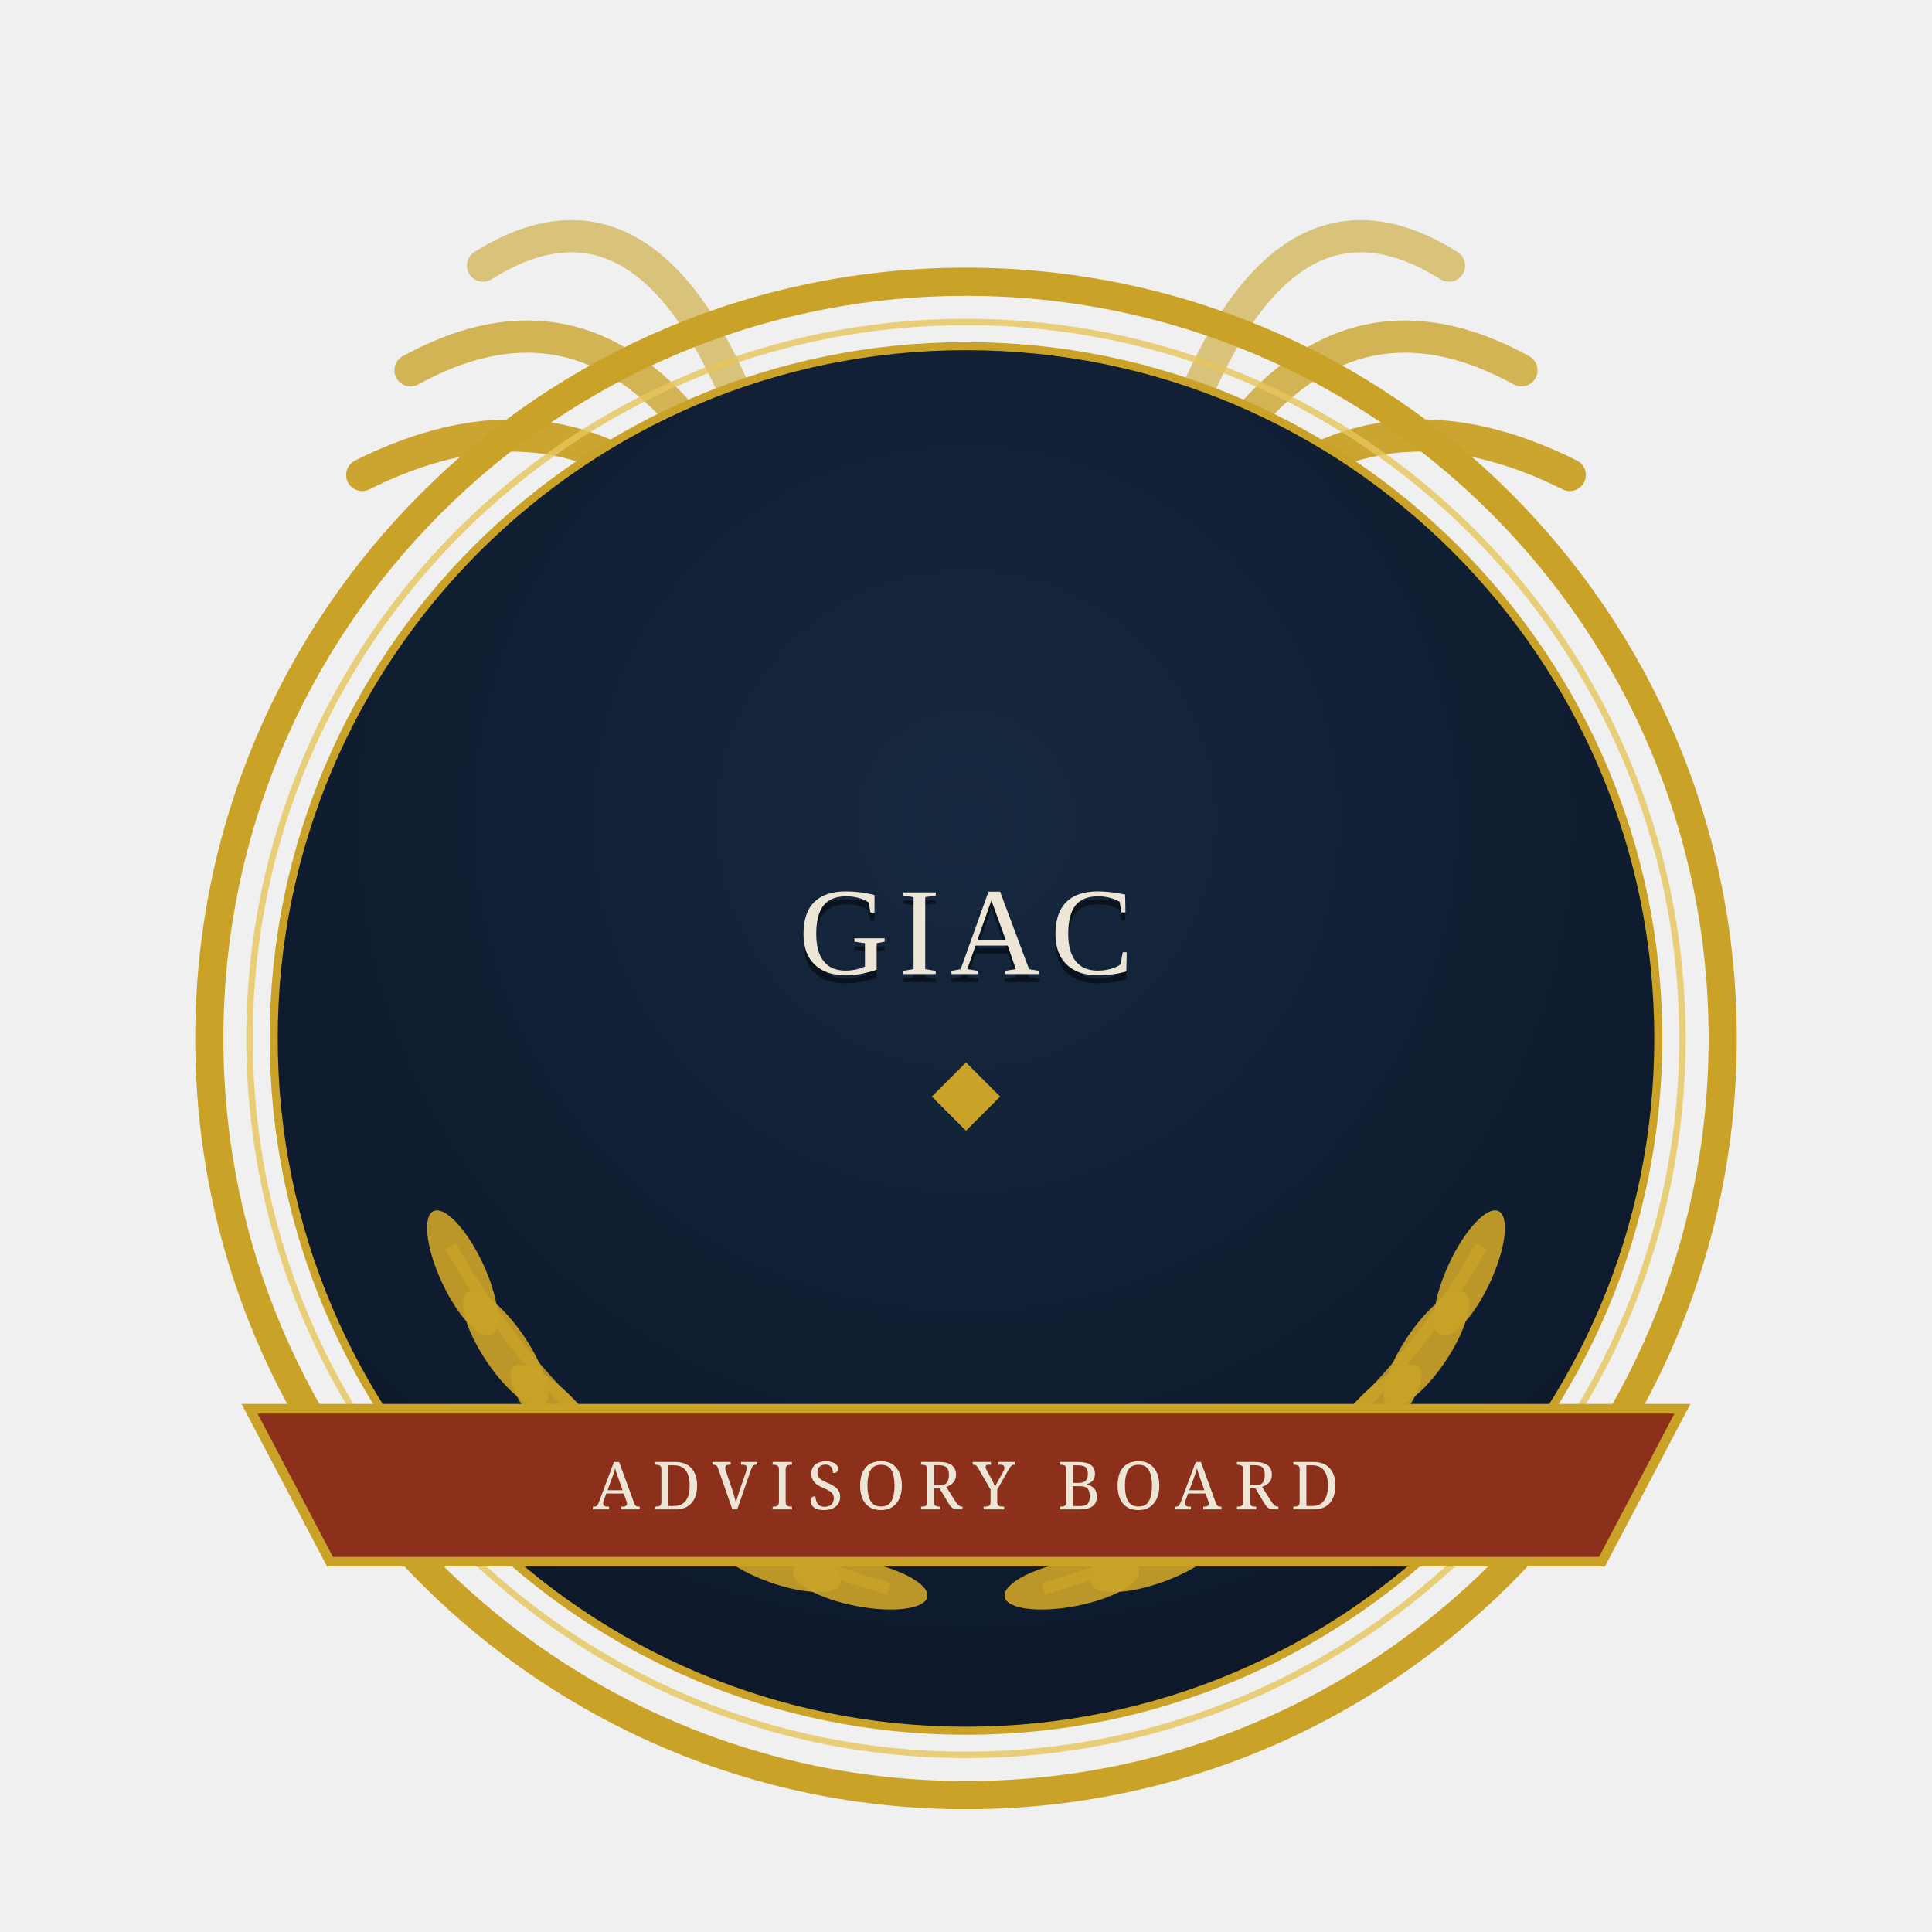
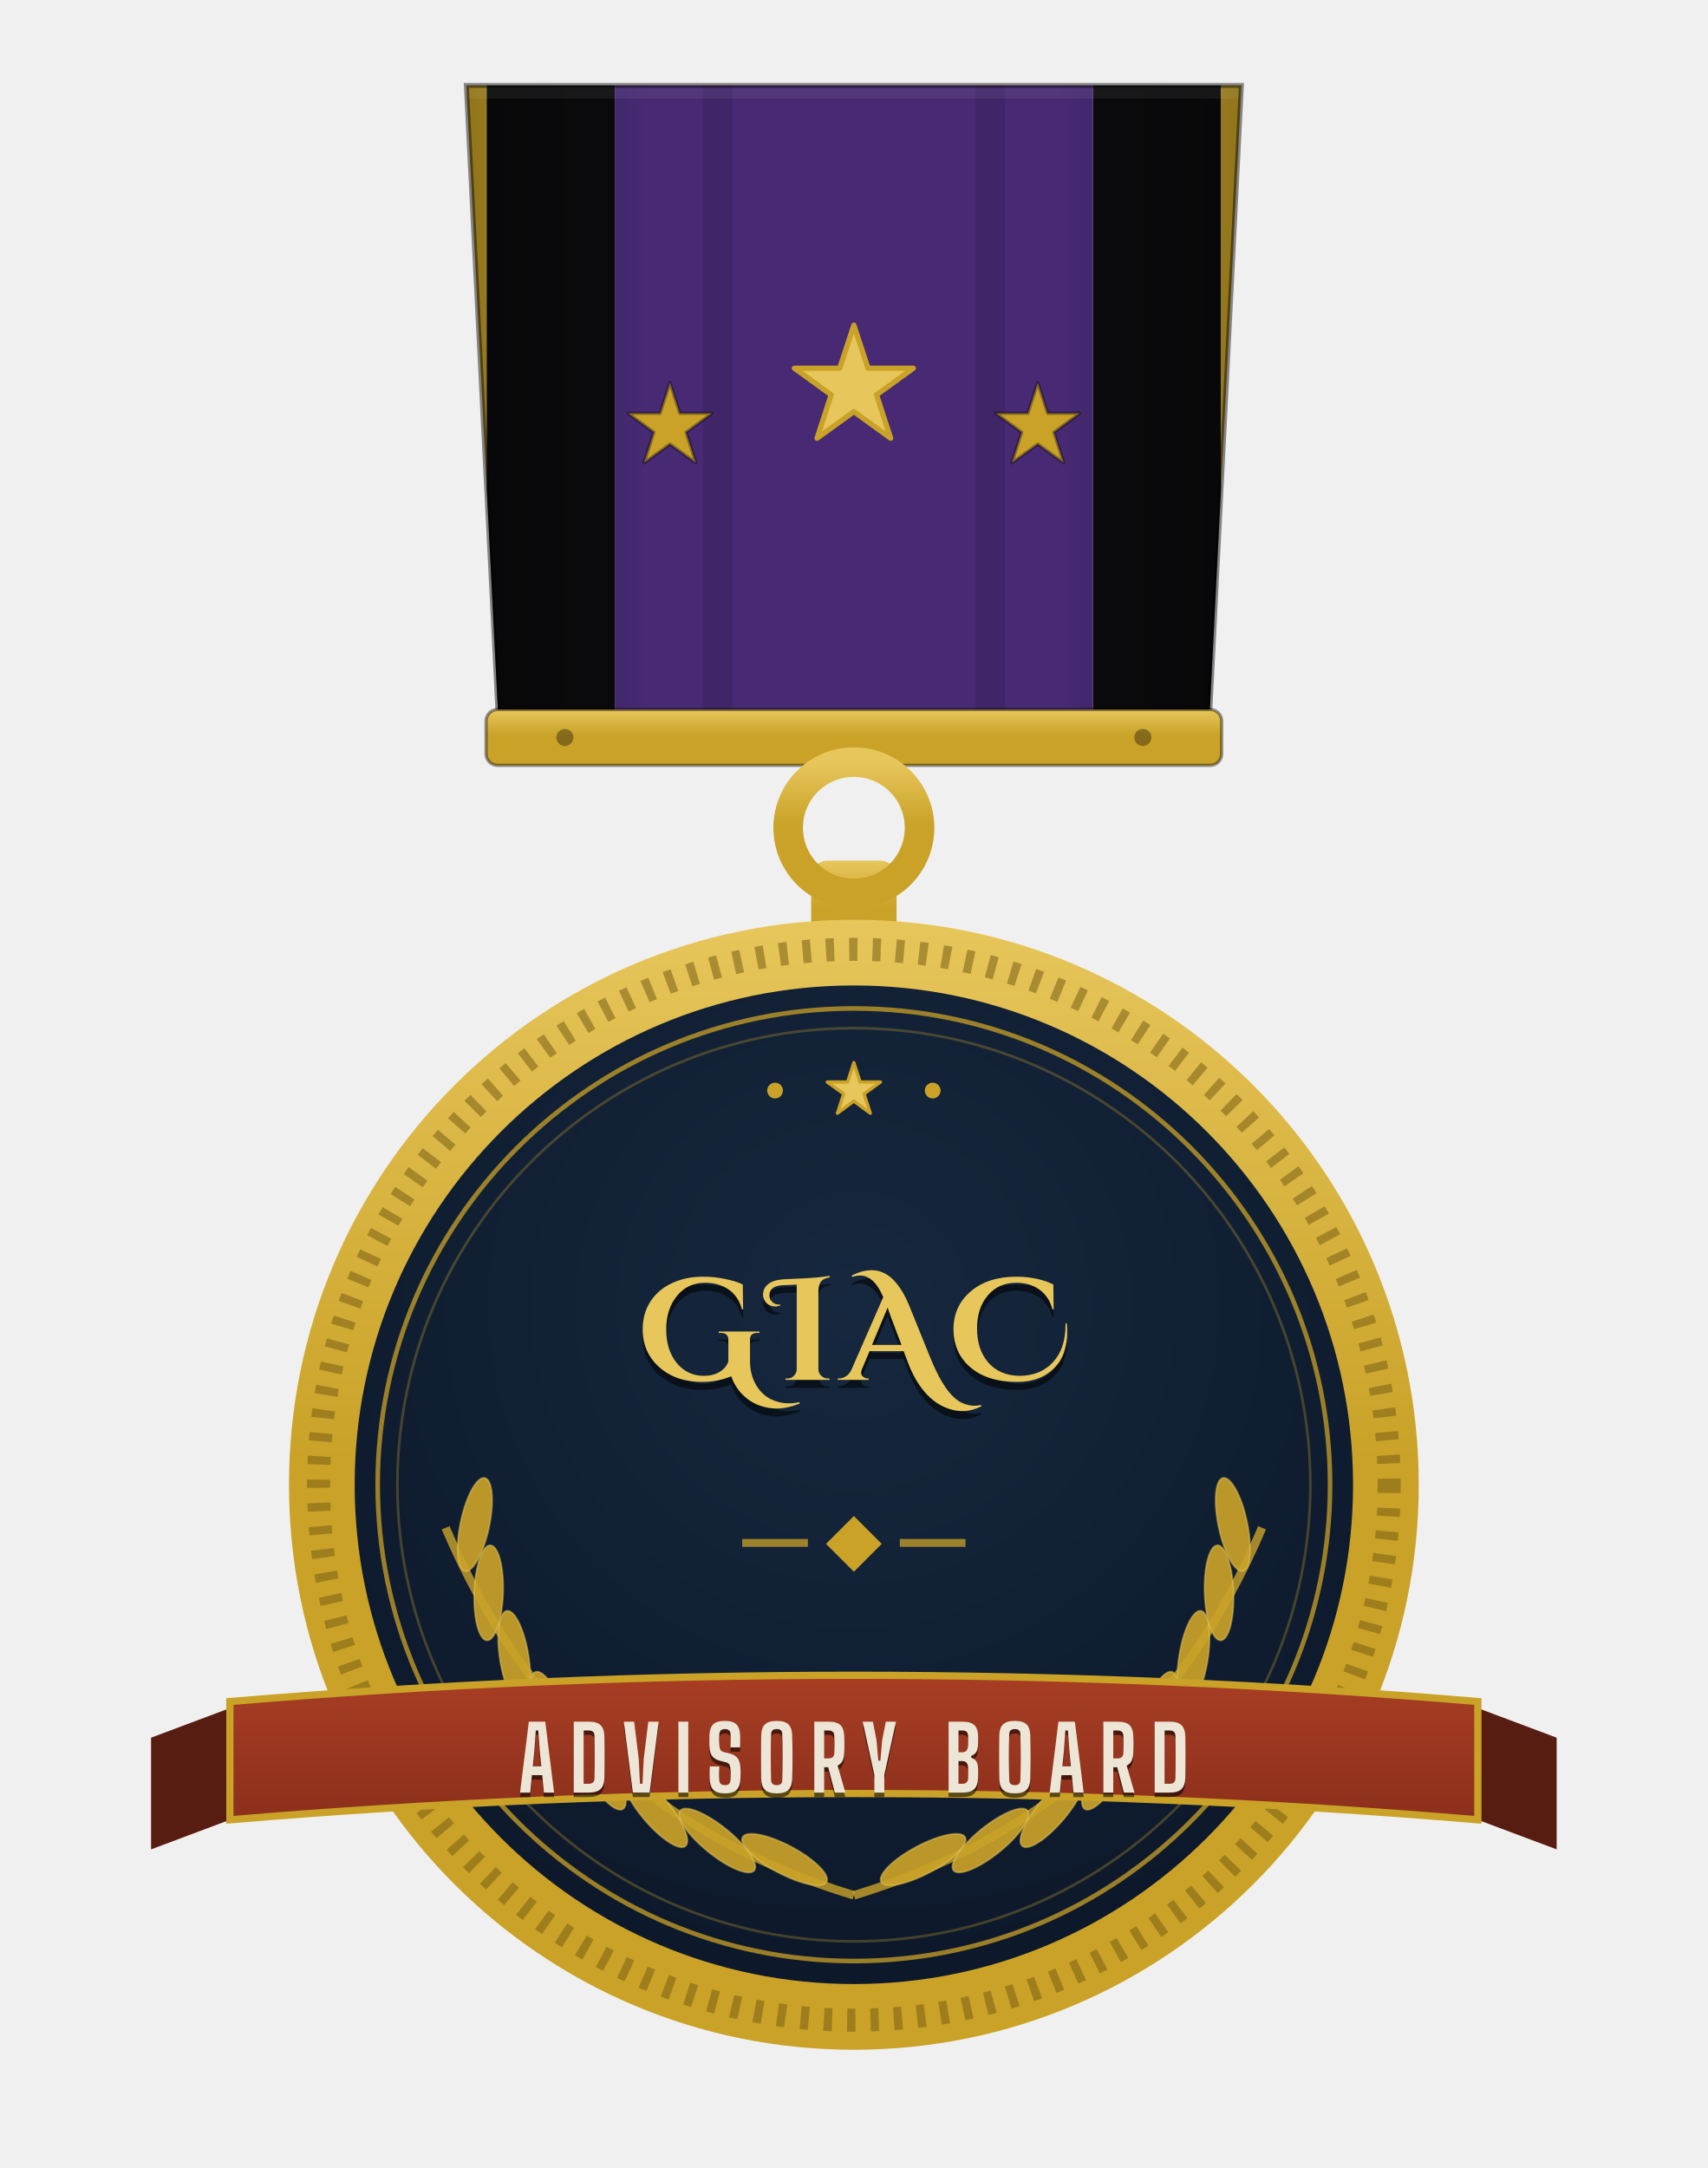
- <svg xmlns="http://www.w3.org/2000/svg" viewBox="0 0 480 480" role="img" aria-label="GIAC">
+ <svg xmlns="http://www.w3.org/2000/svg" xmlns:xlink="http://www.w3.org/1999/xlink" width="520" height="660" viewBox="0 0 520 660" role="img" aria-label="GIAC Advisory Board">
  <defs>
-     <radialGradient id="en" cx="50%" cy="34%" r="80%">
-       <stop offset="0%" stop-color="#16283f" />
+     <radialGradient id="shadowguard-ai-giac-advisory-en" cx="50%" cy="32%" r="82%">
+       <stop offset="0%" stop-color="#16283F" />
      <stop offset="100%" stop-color="#0B1526" />
    </radialGradient>
+     <linearGradient id="shadowguard-ai-giac-advisory-gold" x1="0" y1="0" x2="0" y2="1">
+       <stop offset="0%" stop-color="#E7C65B" />
+       <stop offset="48%" stop-color="#C9A227" />
+       <stop offset="100%" stop-color="#C9A227" />
+     </linearGradient>
+     <linearGradient id="shadowguard-ai-giac-advisory-shade" x1="0" y1="0" x2="1" y2="0">
+       <stop offset="0%" stop-color="#000" stop-opacity="0.34" />
+       <stop offset="26%" stop-color="#000" stop-opacity="0" />
+       <stop offset="74%" stop-color="#000" stop-opacity="0" />
+       <stop offset="100%" stop-color="#000" stop-opacity="0.34" />
+     </linearGradient>
+     <linearGradient id="shadowguard-ai-giac-advisory-band" x1="0" y1="0" x2="0" y2="1">
+       <stop offset="0%" stop-color="#A83E24" />
+       <stop offset="100%" stop-color="#8C2F1B" />
+     </linearGradient>
+     <clipPath id="shadowguard-ai-giac-advisory-drape">
+       <polygon points="142,26 378,26 368,224 152,224" />
+     </clipPath>
+     <path id="gn65" d="M966 -183Q857 -238 745 -201Q626 -163 540 -39Q494 27 461 114L429 199H193L140 73Q135 60 135 52Q135 44 138 34Q142 25 154 18Q165 10 179 10H187V0H-27V10H-18Q5 10 28 24Q50 37 65 64L288 573Q249 661 205 694Q168 722 134 722Q101 722 72 712L70 722Q142 759 208 759Q290 759 355 695Q419 632 468 513L613 155Q695 -48 781 -124Q816 -155 853 -167Q890 -179 916 -179Q941 -179 965 -173ZM210 242H414L344 427Q339 441 330 466Q321 490 318 500Z" />
+     <path id="gn67" d="M808 391Q811 361 811 316Q811 270 793 204Q775 139 728 89Q632 -14 464 -14Q260 -14 142 86Q24 187 24 350Q24 512 144 613Q263 714 459 714Q534 714 602 699Q670 684 715 660L717 488H709Q692 552 652 595Q580 672 458 672Q336 672 262 585Q187 498 187 354Q187 211 264 121Q342 31 478 28Q625 28 712 122Q799 216 799 377Q799 384 799 391Z" />
+     <path id="gn71" d="M955 -198Q930 -198 906 -194Q809 -179 741 -120Q673 -62 643 25Q549 -14 440 -14Q260 -14 145 88Q30 190 30 350Q30 457 82 540Q135 623 230 668Q325 714 447 714Q527 714 602 698Q677 683 723 660L725 488H717Q693 579 624 626Q556 672 460 672Q342 672 268 582Q193 491 193 348Q193 206 266 117Q339 28 454 28Q516 28 562 55Q607 82 623 127V279Q623 301 610 313Q597 325 573 325H557V335H838V325H823Q798 325 785 313Q772 301 773 280V121Q774 55 798 -2Q851 -124 974 -154Q1007 -162 1042 -162Q1078 -162 1115 -154L1117 -164Q1031 -198 955 -198Z" />
+     <path id="gn73" d="M404 10H417V0H113V10H126Q152 10 170 28Q189 47 190 73V659L95 655Q1 651 1 585Q1 558 20 540Q38 521 71 521Q74 521 77 521V515Q57 508 43 508Q-2 508 -26 540Q-43 562 -43 590Q-43 634 -8 662Q26 691 98 696Q111 697 182 700Q344 706 417 720L419 710Q376 703 358 681Q341 659 340 616V73Q341 47 360 28Q378 10 404 10Z" />
+     <path id="gs65" d="M31 0 230 1600H600L799 0H569L532 393H298L261 0ZM319 592H511L476 944L443 1401H387L354 943Z" />
+     <path id="gs66" d="M92 0V1600H402Q586 1600 671 1524Q756 1447 757 1269Q757 1209 757 1161Q757 1113 755 1067Q750 969 714 912Q678 856 603 830V787Q681 761 718 704Q754 646 757 546Q759 488 759 439Q759 390 757 331Q750 154 668 77Q587 0 402 0ZM316 199H402Q467 199 500 232Q532 266 533 333Q534 387 534 435Q534 483 533 536Q532 631 500 671Q469 711 399 711H316ZM316 910H401Q466 910 498 951Q531 992 532 1072Q534 1127 534 1177Q534 1227 532 1281Q531 1341 498 1371Q466 1401 402 1401H316Z" />
+     <path id="gs68" d="M92 0V1600H430Q616 1600 698 1520Q781 1439 784 1255Q787 1093 788 946Q789 800 788 654Q787 509 784 346Q781 161 698 80Q615 0 429 0ZM316 199H429Q495 199 527 230Q559 260 560 321Q563 441 564 561Q565 681 565 801Q565 921 564 1041Q563 1161 560 1281Q559 1341 527 1371Q495 1401 430 1401H316Z" />
+     <path id="gs73" d="M92 0V1600H316V0Z" />
+     <path id="gs79" d="M435 -17Q251 -17 170 61Q88 139 84 320Q82 439 81 559Q80 679 80 800Q80 922 81 1042Q82 1162 84 1281Q88 1461 170 1539Q251 1617 435 1617Q619 1617 699 1539Q779 1461 784 1281Q787 1161 789 1040Q791 920 791 800Q791 679 789 559Q787 439 784 320Q779 139 699 61Q619 -17 435 -17ZM435 168Q498 168 528 196Q558 223 559 281Q564 403 566 535Q568 667 568 802Q568 938 566 1069Q564 1200 559 1320Q558 1378 528 1406Q497 1433 435 1433Q373 1433 342 1406Q311 1378 309 1320Q305 1200 302 1069Q300 938 300 802Q301 667 303 535Q305 403 309 281Q311 223 342 196Q373 168 435 168Z" />
+     <path id="gs82" d="M92 0V1600H413Q597 1600 680 1524Q762 1447 768 1269Q771 1198 772 1139Q772 1080 772 1024Q771 967 768 903Q764 788 728 716Q693 645 618 610L794 0H556L406 572H316V0ZM316 771H412Q478 771 510 802Q541 832 544 891Q547 954 548 1020Q549 1086 548 1152Q547 1218 544 1281Q541 1341 510 1371Q478 1401 413 1401H316Z" />
+     <path id="gs83" d="M416 -17Q233 -17 154 62Q76 140 69 322Q68 368 68 412Q67 456 69 500Q71 545 74 590H286Q282 510 282 432Q281 353 286 283Q290 225 321 196Q352 168 416 168Q478 168 506 196Q534 225 540 283Q543 327 544 365Q545 403 544 442Q543 482 540 529Q536 586 516 628Q495 669 443 682L306 717Q214 741 162 786Q111 831 88 900Q66 970 63 1067Q62 1120 62 1174Q63 1227 64 1280Q68 1401 104 1475Q139 1549 214 1583Q290 1617 416 1617Q592 1617 672 1539Q751 1461 758 1279Q760 1231 759 1160Q758 1090 755 1021H539Q542 1095 543 1170Q544 1245 541 1319Q539 1376 507 1404Q475 1433 415 1433Q351 1433 322 1404Q293 1376 288 1319Q283 1256 283 1193Q283 1130 288 1067Q292 1004 313 966Q334 928 389 914L512 885Q608 862 662 815Q716 768 739 697Q762 626 765 529Q767 489 767 456Q767 423 766 391Q765 359 764 322Q757 140 678 62Q599 -17 416 -17Z" />
+     <path id="gs86" d="M237 0 34 1600H266L370 758L398 199H454L482 758L586 1600H819L615 0Z" />
+     <path id="gs89" d="M289 0V398V400L27 1600H256L338 1183L379 719H425L466 1183L548 1600H778L514 399V397V0Z" />
  </defs>
-   <path d="M 200 168 Q 158 84 90 118" stroke="#C9A227" stroke-width="8" stroke-linecap="round" fill="none" opacity="0.95" />
-   <path d="M 200 162 Q 164 58 102 92" stroke="#C9A227" stroke-width="8" stroke-linecap="round" fill="none" opacity="0.77" />
-   <path d="M 200 156 Q 174 32 120 66" stroke="#C9A227" stroke-width="8" stroke-linecap="round" fill="none" opacity="0.59" />
-   <path d="M 280 168 Q 322 84 390 118" stroke="#C9A227" stroke-width="8" stroke-linecap="round" fill="none" opacity="0.95" />
-   <path d="M 280 162 Q 316 58 378 92" stroke="#C9A227" stroke-width="8" stroke-linecap="round" fill="none" opacity="0.77" />
-   <path d="M 280 156 Q 306 32 360 66" stroke="#C9A227" stroke-width="8" stroke-linecap="round" fill="none" opacity="0.59" />
-   <circle cx="240" cy="258" r="188" fill="none" stroke="#C9A227" stroke-width="7" />
-   <circle cx="240" cy="258" r="178" fill="none" stroke="#E7C65B" stroke-width="1.6" opacity="0.8" />
-   <circle cx="240" cy="258" r="172" fill="url(#en)" stroke="#C9A227" stroke-width="2" />
-   <ellipse cx="114.9" cy="316.3" rx="17" ry="5.6" fill="#C9A227" opacity="0.92" transform="rotate(425 114.9 316.3)" />
-   <ellipse cx="125.6" cy="335.2" rx="17" ry="5.6" fill="#C9A227" opacity="0.92" transform="rotate(416 125.6 335.2)" />
-   <ellipse cx="139.1" cy="352.1" rx="17" ry="5.6" fill="#C9A227" opacity="0.92" transform="rotate(407 139.1 352.1)" />
-   <ellipse cx="155.0" cy="366.7" rx="17" ry="5.6" fill="#C9A227" opacity="0.92" transform="rotate(398 155.0 366.7)" />
-   <ellipse cx="173.1" cy="378.7" rx="17" ry="5.6" fill="#C9A227" opacity="0.92" transform="rotate(389 173.1 378.7)" />
-   <ellipse cx="192.8" cy="387.7" rx="17" ry="5.6" fill="#C9A227" opacity="0.92" transform="rotate(380 192.8 387.7)" />
-   <ellipse cx="213.7" cy="393.5" rx="17" ry="5.6" fill="#C9A227" opacity="0.92" transform="rotate(371 213.7 393.5)" />
-   <path d="M 112.0 309.7 Q 148.9 374.6 220.8 394.7" stroke="#C9A227" stroke-width="3" fill="none" opacity="0.85" />
-   <ellipse cx="365.1" cy="316.3" rx="17" ry="5.6" fill="#C9A227" opacity="0.92" transform="rotate(115 365.1 316.3)" />
-   <ellipse cx="354.4" cy="335.2" rx="17" ry="5.6" fill="#C9A227" opacity="0.92" transform="rotate(124 354.4 335.2)" />
-   <ellipse cx="340.9" cy="352.1" rx="17" ry="5.6" fill="#C9A227" opacity="0.92" transform="rotate(133 340.9 352.1)" />
-   <ellipse cx="325.0" cy="366.7" rx="17" ry="5.6" fill="#C9A227" opacity="0.92" transform="rotate(142 325.0 366.7)" />
-   <ellipse cx="306.9" cy="378.7" rx="17" ry="5.6" fill="#C9A227" opacity="0.92" transform="rotate(151 306.9 378.7)" />
-   <ellipse cx="287.2" cy="387.7" rx="17" ry="5.6" fill="#C9A227" opacity="0.92" transform="rotate(160 287.2 387.7)" />
-   <ellipse cx="266.3" cy="393.5" rx="17" ry="5.6" fill="#C9A227" opacity="0.92" transform="rotate(169 266.3 393.5)" />
-   <path d="M 368.0 309.7 Q 331.1 374.6 259.2 394.7" stroke="#C9A227" stroke-width="3" fill="none" opacity="0.85" />
-   <text x="240" y="244" text-anchor="middle" font-family="Georgia, 'Times New Roman', serif" font-size="31" letter-spacing="2.5" fill="#000000" opacity="0.5">GIAC</text>
-   <text x="240" y="242" text-anchor="middle" font-family="Georgia, 'Times New Roman', serif" font-size="31" letter-spacing="2.5" fill="#EDE6D6" opacity="1">GIAC</text>
-   <rect x="234" y="266.44" width="12" height="12" fill="#C9A227" transform="rotate(45 240 272.44)" />
-   <polygon points="62,350 418,350 398,388 82,388" fill="#8C2F1B" stroke="#C9A227" stroke-width="2.4" />
-   <text x="240" y="375" text-anchor="middle" font-family="Georgia, serif" font-size="16.5" letter-spacing="3.2" fill="#EDE6D6">ADVISORY BOARD</text>
+   <g clip-path="url(#shadowguard-ai-giac-advisory-drape)">
+     <rect x="130.0" y="20" width="18.2" height="212" fill="#C9A227" />
+     <rect x="148.2" y="20" width="39.0" height="212" fill="#0B0B0D" />
+     <rect x="187.2" y="20" width="145.6" height="212" fill="#472A73" />
+     <rect x="332.8" y="20" width="39.0" height="212" fill="#0B0B0D" />
+     <rect x="371.8" y="20" width="18.2" height="212" fill="#C9A227" />
+     <rect x="130" y="20" width="260" height="212" fill="url(#shadowguard-ai-giac-advisory-shade)" />
+     <rect x="214" y="20" width="9" height="212" fill="#000" opacity="0.10" />
+     <rect x="297" y="20" width="9" height="212" fill="#000" opacity="0.10" />
+     <rect x="130" y="20" width="260" height="10" fill="#FFF" opacity="0.06" />
+   </g>
+   <polygon points="142,26 378,26 368,224 152,224" fill="none" stroke="#000" stroke-opacity="0.45" stroke-width="1.5" />
+   <polygon points="260.0,99.0 264.3,112.1 278.1,112.1 266.9,120.2 271.2,133.4 260.0,125.3 248.8,133.4 253.1,120.2 241.9,112.1 255.7,112.1" fill="#E7C65B" stroke="#C9A227" stroke-width="1.6" stroke-linejoin="round" />
+   <polygon points="204.0,116.5 207.0,125.8 216.8,125.8 208.9,131.6 211.9,140.9 204.0,135.2 196.1,140.9 199.1,131.6 191.2,125.8 201.0,125.8" fill="#C9A227" stroke="#00000055" stroke-width="1.0" stroke-linejoin="round" />
+   <polygon points="316.0,116.5 319.0,125.8 328.8,125.8 320.9,131.6 323.9,140.9 316.0,135.2 308.1,140.9 311.1,131.6 303.2,125.8 313.0,125.8" fill="#C9A227" stroke="#00000055" stroke-width="1.0" stroke-linejoin="round" />
+   <rect x="148" y="216" width="224" height="17" rx="3.5" fill="url(#shadowguard-ai-giac-advisory-gold)" stroke="#00000066" stroke-width="1" />
+   <circle cx="172" cy="224.5" r="2.6" fill="#000" opacity="0.35" />
+   <circle cx="348" cy="224.5" r="2.6" fill="#000" opacity="0.35" />
+   <rect x="247" y="262" width="26" height="30" rx="5" fill="url(#shadowguard-ai-giac-advisory-gold)" />
+   <circle cx="260.0" cy="252" r="20" fill="none" stroke="url(#shadowguard-ai-giac-advisory-gold)" stroke-width="9" />
+   <circle cx="260.0" cy="452.0" r="172.0" fill="url(#shadowguard-ai-giac-advisory-gold)" />
+   <circle cx="260.0" cy="452.0" r="163.0" fill="none" stroke="#7A5E14" stroke-width="7" stroke-dasharray="2.5 4.6" opacity="0.55" />
+   <circle cx="260.0" cy="452.0" r="152.0" fill="url(#shadowguard-ai-giac-advisory-en)" />
+   <circle cx="260.0" cy="452.0" r="145.0" fill="none" stroke="#C9A227" stroke-width="1.4" opacity="0.75" />
+   <circle cx="260.0" cy="452.0" r="139.0" fill="none" stroke="#C9A227" stroke-width="0.8" opacity="0.3" />
+   <path d="M 260.0 577.0 Q 171.7 550.1 135.7 465.1" stroke="#C9A227" stroke-width="2.6" fill="none" opacity="0.8" />
+   <ellipse cx="238.9" cy="566.1" rx="14.5" ry="4.4" transform="rotate(208 238.9 566.1)" fill="#C9A227" opacity="0.92" />
+   <ellipse cx="238.9" cy="566.1" rx="14.5" ry="4.4" transform="rotate(208 238.9 566.1)" fill="none" stroke="#E7C65B" stroke-width="0.5" opacity="0.5" />
+   <ellipse cx="218.4" cy="560.3" rx="14.5" ry="4.4" transform="rotate(219 218.4 560.3)" fill="#C9A227" opacity="0.92" />
+   <ellipse cx="218.4" cy="560.3" rx="14.5" ry="4.4" transform="rotate(219 218.4 560.3)" fill="none" stroke="#E7C65B" stroke-width="0.5" opacity="0.5" />
+   <ellipse cx="199.4" cy="550.9" rx="14.5" ry="4.4" transform="rotate(230 199.4 550.9)" fill="#C9A227" opacity="0.92" />
+   <ellipse cx="199.4" cy="550.9" rx="14.5" ry="4.4" transform="rotate(230 199.4 550.9)" fill="none" stroke="#E7C65B" stroke-width="0.5" opacity="0.5" />
+   <ellipse cx="182.4" cy="538.2" rx="14.5" ry="4.4" transform="rotate(240 182.4 538.2)" fill="#C9A227" opacity="0.92" />
+   <ellipse cx="182.4" cy="538.2" rx="14.5" ry="4.4" transform="rotate(240 182.4 538.2)" fill="none" stroke="#E7C65B" stroke-width="0.5" opacity="0.5" />
+   <ellipse cx="168.0" cy="522.6" rx="14.5" ry="4.4" transform="rotate(250 168.0 522.6)" fill="#C9A227" opacity="0.92" />
+   <ellipse cx="168.0" cy="522.6" rx="14.5" ry="4.4" transform="rotate(250 168.0 522.6)" fill="none" stroke="#E7C65B" stroke-width="0.5" opacity="0.5" />
+   <ellipse cx="156.6" cy="504.7" rx="14.5" ry="4.4" transform="rotate(261 156.6 504.7)" fill="#C9A227" opacity="0.92" />
+   <ellipse cx="156.6" cy="504.7" rx="14.5" ry="4.4" transform="rotate(261 156.6 504.7)" fill="none" stroke="#E7C65B" stroke-width="0.5" opacity="0.5" />
+   <ellipse cx="148.8" cy="484.9" rx="14.5" ry="4.4" transform="rotate(272 148.8 484.9)" fill="#C9A227" opacity="0.92" />
+   <ellipse cx="148.8" cy="484.9" rx="14.5" ry="4.4" transform="rotate(272 148.8 484.9)" fill="none" stroke="#E7C65B" stroke-width="0.5" opacity="0.5" />
+   <ellipse cx="144.6" cy="464.1" rx="14.5" ry="4.4" transform="rotate(282 144.6 464.1)" fill="#C9A227" opacity="0.92" />
+   <ellipse cx="144.6" cy="464.1" rx="14.5" ry="4.4" transform="rotate(282 144.6 464.1)" fill="none" stroke="#E7C65B" stroke-width="0.5" opacity="0.5" />
+   <path d="M 260.0 577.0 Q 348.3 550.1 384.3 465.1" stroke="#C9A227" stroke-width="2.6" fill="none" opacity="0.8" />
+   <ellipse cx="281.1" cy="566.1" rx="14.5" ry="4.4" transform="rotate(152 281.1 566.1)" fill="#C9A227" opacity="0.92" />
+   <ellipse cx="281.1" cy="566.1" rx="14.5" ry="4.4" transform="rotate(152 281.1 566.1)" fill="none" stroke="#E7C65B" stroke-width="0.5" opacity="0.5" />
+   <ellipse cx="301.6" cy="560.3" rx="14.5" ry="4.4" transform="rotate(141 301.6 560.3)" fill="#C9A227" opacity="0.92" />
+   <ellipse cx="301.6" cy="560.3" rx="14.5" ry="4.4" transform="rotate(141 301.6 560.3)" fill="none" stroke="#E7C65B" stroke-width="0.5" opacity="0.5" />
+   <ellipse cx="320.6" cy="550.9" rx="14.5" ry="4.4" transform="rotate(130 320.6 550.9)" fill="#C9A227" opacity="0.92" />
+   <ellipse cx="320.6" cy="550.9" rx="14.5" ry="4.4" transform="rotate(130 320.6 550.9)" fill="none" stroke="#E7C65B" stroke-width="0.5" opacity="0.5" />
+   <ellipse cx="337.6" cy="538.2" rx="14.5" ry="4.4" transform="rotate(120 337.6 538.2)" fill="#C9A227" opacity="0.92" />
+   <ellipse cx="337.6" cy="538.2" rx="14.5" ry="4.4" transform="rotate(120 337.6 538.2)" fill="none" stroke="#E7C65B" stroke-width="0.5" opacity="0.5" />
+   <ellipse cx="352.0" cy="522.6" rx="14.5" ry="4.4" transform="rotate(110 352.0 522.6)" fill="#C9A227" opacity="0.92" />
+   <ellipse cx="352.0" cy="522.6" rx="14.5" ry="4.4" transform="rotate(110 352.0 522.6)" fill="none" stroke="#E7C65B" stroke-width="0.5" opacity="0.5" />
+   <ellipse cx="363.4" cy="504.7" rx="14.5" ry="4.4" transform="rotate(99 363.4 504.7)" fill="#C9A227" opacity="0.92" />
+   <ellipse cx="363.4" cy="504.7" rx="14.5" ry="4.4" transform="rotate(99 363.4 504.7)" fill="none" stroke="#E7C65B" stroke-width="0.5" opacity="0.5" />
+   <ellipse cx="371.2" cy="484.9" rx="14.5" ry="4.4" transform="rotate(88 371.2 484.9)" fill="#C9A227" opacity="0.92" />
+   <ellipse cx="371.2" cy="484.9" rx="14.5" ry="4.4" transform="rotate(88 371.2 484.9)" fill="none" stroke="#E7C65B" stroke-width="0.5" opacity="0.5" />
+   <ellipse cx="375.4" cy="464.1" rx="14.5" ry="4.4" transform="rotate(78 375.4 464.1)" fill="#C9A227" opacity="0.92" />
+   <ellipse cx="375.4" cy="464.1" rx="14.5" ry="4.4" transform="rotate(78 375.4 464.1)" fill="none" stroke="#E7C65B" stroke-width="0.5" opacity="0.5" />
+   <polygon points="260.0,323.5 261.9,329.4 268.1,329.4 263.1,333.0 265.0,338.9 260.0,335.2 255.0,338.9 256.9,333.0 251.9,329.4 258.1,329.4" fill="#E7C65B" stroke="#C9A227" stroke-width="1.0" stroke-linejoin="round" />
+   <circle cx="236.0" cy="332.0" r="2.4" fill="#C9A227" />
+   <circle cx="284.0" cy="332.0" r="2.4" fill="#C9A227" />
+   <use href="#gn71" xlink:href="#gn71" transform="translate(194.37 422.50) scale(0.044 -0.044)" fill="#000000" opacity="0.55" />
+   <use href="#gn73" xlink:href="#gn73" transform="translate(234.24 422.50) scale(0.044 -0.044)" fill="#000000" opacity="0.55" />
+   <use href="#gn65" xlink:href="#gn65" transform="translate(256.28 422.50) scale(0.044 -0.044)" fill="#000000" opacity="0.55" />
+   <use href="#gn67" xlink:href="#gn67" transform="translate(289.28 422.50) scale(0.044 -0.044)" fill="#000000" opacity="0.55" />
+   <use href="#gn71" xlink:href="#gn71" transform="translate(194.37 420.08) scale(0.044 -0.044)" fill="#E7C65B" opacity="1.0" />
+   <use href="#gn73" xlink:href="#gn73" transform="translate(234.24 420.08) scale(0.044 -0.044)" fill="#E7C65B" opacity="1.0" />
+   <use href="#gn65" xlink:href="#gn65" transform="translate(256.28 420.08) scale(0.044 -0.044)" fill="#E7C65B" opacity="1.0" />
+   <use href="#gn67" xlink:href="#gn67" transform="translate(289.28 420.08) scale(0.044 -0.044)" fill="#E7C65B" opacity="1.0" />
+   <rect x="254.0" y="464.0" width="12" height="12" fill="#C9A227" transform="rotate(45 260.0 470.0)" />
+   <rect x="226.0" y="468.5" width="20" height="2.4" fill="#C9A227" opacity="0.75" />
+   <rect x="274.0" y="468.5" width="20" height="2.4" fill="#C9A227" opacity="0.75" />
+   <polygon points="70,520.0 70,554.0 46,563.0 46,529.0" fill="#571D10" />
+   <polygon points="450,520.0 450,554.0 474,563.0 474,529.0" fill="#571D10" />
+   <path d="M 70 518.0 Q 260.0 502.0 450 518.0 L 450 554.0 Q 260.0 538.0 70 554.0 Z" fill="url(#shadowguard-ai-giac-advisory-band)" stroke="#C9A227" stroke-width="2.2" />
+   <use href="#gs65" xlink:href="#gs65" transform="translate(157.93 547.07) scale(0.0135 -0.0135)" fill="#000000" opacity="0.55" />
+   <use href="#gs68" xlink:href="#gs68" transform="translate(173.46 547.07) scale(0.0135 -0.0135)" fill="#000000" opacity="0.55" />
+   <use href="#gs86" xlink:href="#gs86" transform="translate(189.50 547.07) scale(0.0135 -0.0135)" fill="#000000" opacity="0.55" />
+   <use href="#gs73" xlink:href="#gs73" transform="translate(205.32 547.07) scale(0.0135 -0.0135)" fill="#000000" opacity="0.55" />
+   <use href="#gs83" xlink:href="#gs83" transform="translate(215.15 547.07) scale(0.0135 -0.0135)" fill="#000000" opacity="0.55" />
+   <use href="#gs79" xlink:href="#gs79" transform="translate(230.64 547.07) scale(0.0135 -0.0135)" fill="#000000" opacity="0.55" />
+   <use href="#gs82" xlink:href="#gs82" transform="translate(246.70 547.07) scale(0.0135 -0.0135)" fill="#000000" opacity="0.55" />
+   <use href="#gs89" xlink:href="#gs89" transform="translate(262.33 547.07) scale(0.0135 -0.0135)" fill="#000000" opacity="0.55" />
+   <use href="#gs66" xlink:href="#gs66" transform="translate(287.60 547.07) scale(0.0135 -0.0135)" fill="#000000" opacity="0.55" />
+   <use href="#gs79" xlink:href="#gs79" transform="translate(303.14 547.07) scale(0.0135 -0.0135)" fill="#000000" opacity="0.55" />
+   <use href="#gs65" xlink:href="#gs65" transform="translate(319.19 547.07) scale(0.0135 -0.0135)" fill="#000000" opacity="0.55" />
+   <use href="#gs82" xlink:href="#gs82" transform="translate(334.72 547.07) scale(0.0135 -0.0135)" fill="#000000" opacity="0.55" />
+   <use href="#gs68" xlink:href="#gs68" transform="translate(350.35 547.07) scale(0.0135 -0.0135)" fill="#000000" opacity="0.55" />
+   <use href="#gs65" xlink:href="#gs65" transform="translate(157.93 545.72) scale(0.0135 -0.0135)" fill="#EDE6D6" opacity="1.0" />
+   <use href="#gs68" xlink:href="#gs68" transform="translate(173.46 545.72) scale(0.0135 -0.0135)" fill="#EDE6D6" opacity="1.0" />
+   <use href="#gs86" xlink:href="#gs86" transform="translate(189.50 545.72) scale(0.0135 -0.0135)" fill="#EDE6D6" opacity="1.0" />
+   <use href="#gs73" xlink:href="#gs73" transform="translate(205.32 545.72) scale(0.0135 -0.0135)" fill="#EDE6D6" opacity="1.0" />
+   <use href="#gs83" xlink:href="#gs83" transform="translate(215.15 545.72) scale(0.0135 -0.0135)" fill="#EDE6D6" opacity="1.0" />
+   <use href="#gs79" xlink:href="#gs79" transform="translate(230.64 545.72) scale(0.0135 -0.0135)" fill="#EDE6D6" opacity="1.0" />
+   <use href="#gs82" xlink:href="#gs82" transform="translate(246.70 545.72) scale(0.0135 -0.0135)" fill="#EDE6D6" opacity="1.0" />
+   <use href="#gs89" xlink:href="#gs89" transform="translate(262.33 545.72) scale(0.0135 -0.0135)" fill="#EDE6D6" opacity="1.0" />
+   <use href="#gs66" xlink:href="#gs66" transform="translate(287.60 545.72) scale(0.0135 -0.0135)" fill="#EDE6D6" opacity="1.0" />
+   <use href="#gs79" xlink:href="#gs79" transform="translate(303.14 545.72) scale(0.0135 -0.0135)" fill="#EDE6D6" opacity="1.0" />
+   <use href="#gs65" xlink:href="#gs65" transform="translate(319.19 545.72) scale(0.0135 -0.0135)" fill="#EDE6D6" opacity="1.0" />
+   <use href="#gs82" xlink:href="#gs82" transform="translate(334.72 545.72) scale(0.0135 -0.0135)" fill="#EDE6D6" opacity="1.0" />
+   <use href="#gs68" xlink:href="#gs68" transform="translate(350.35 545.72) scale(0.0135 -0.0135)" fill="#EDE6D6" opacity="1.0" />
</svg>
